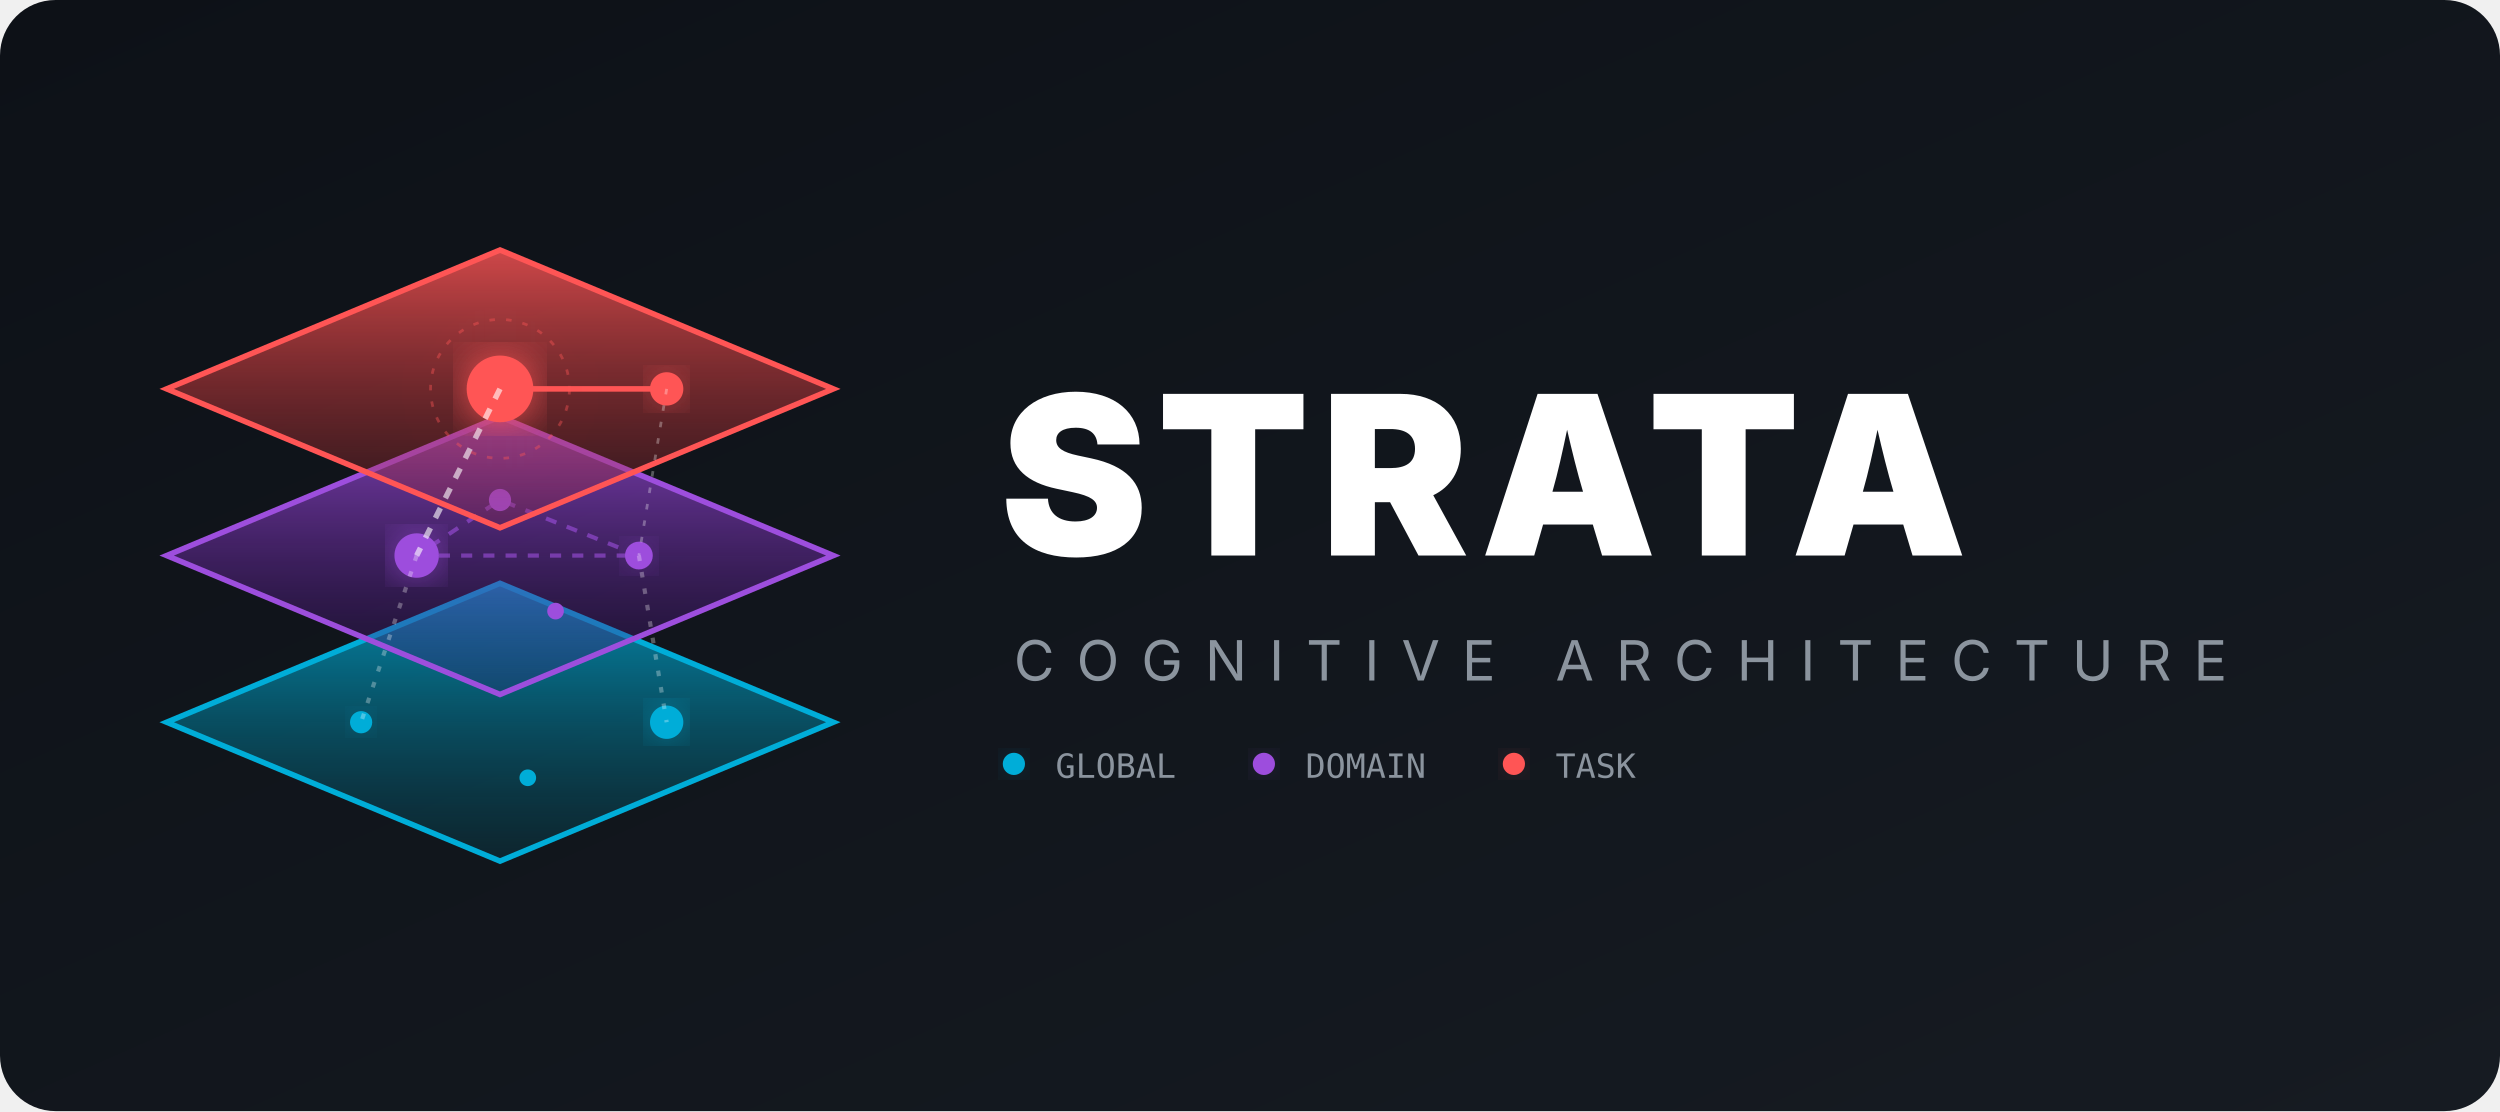
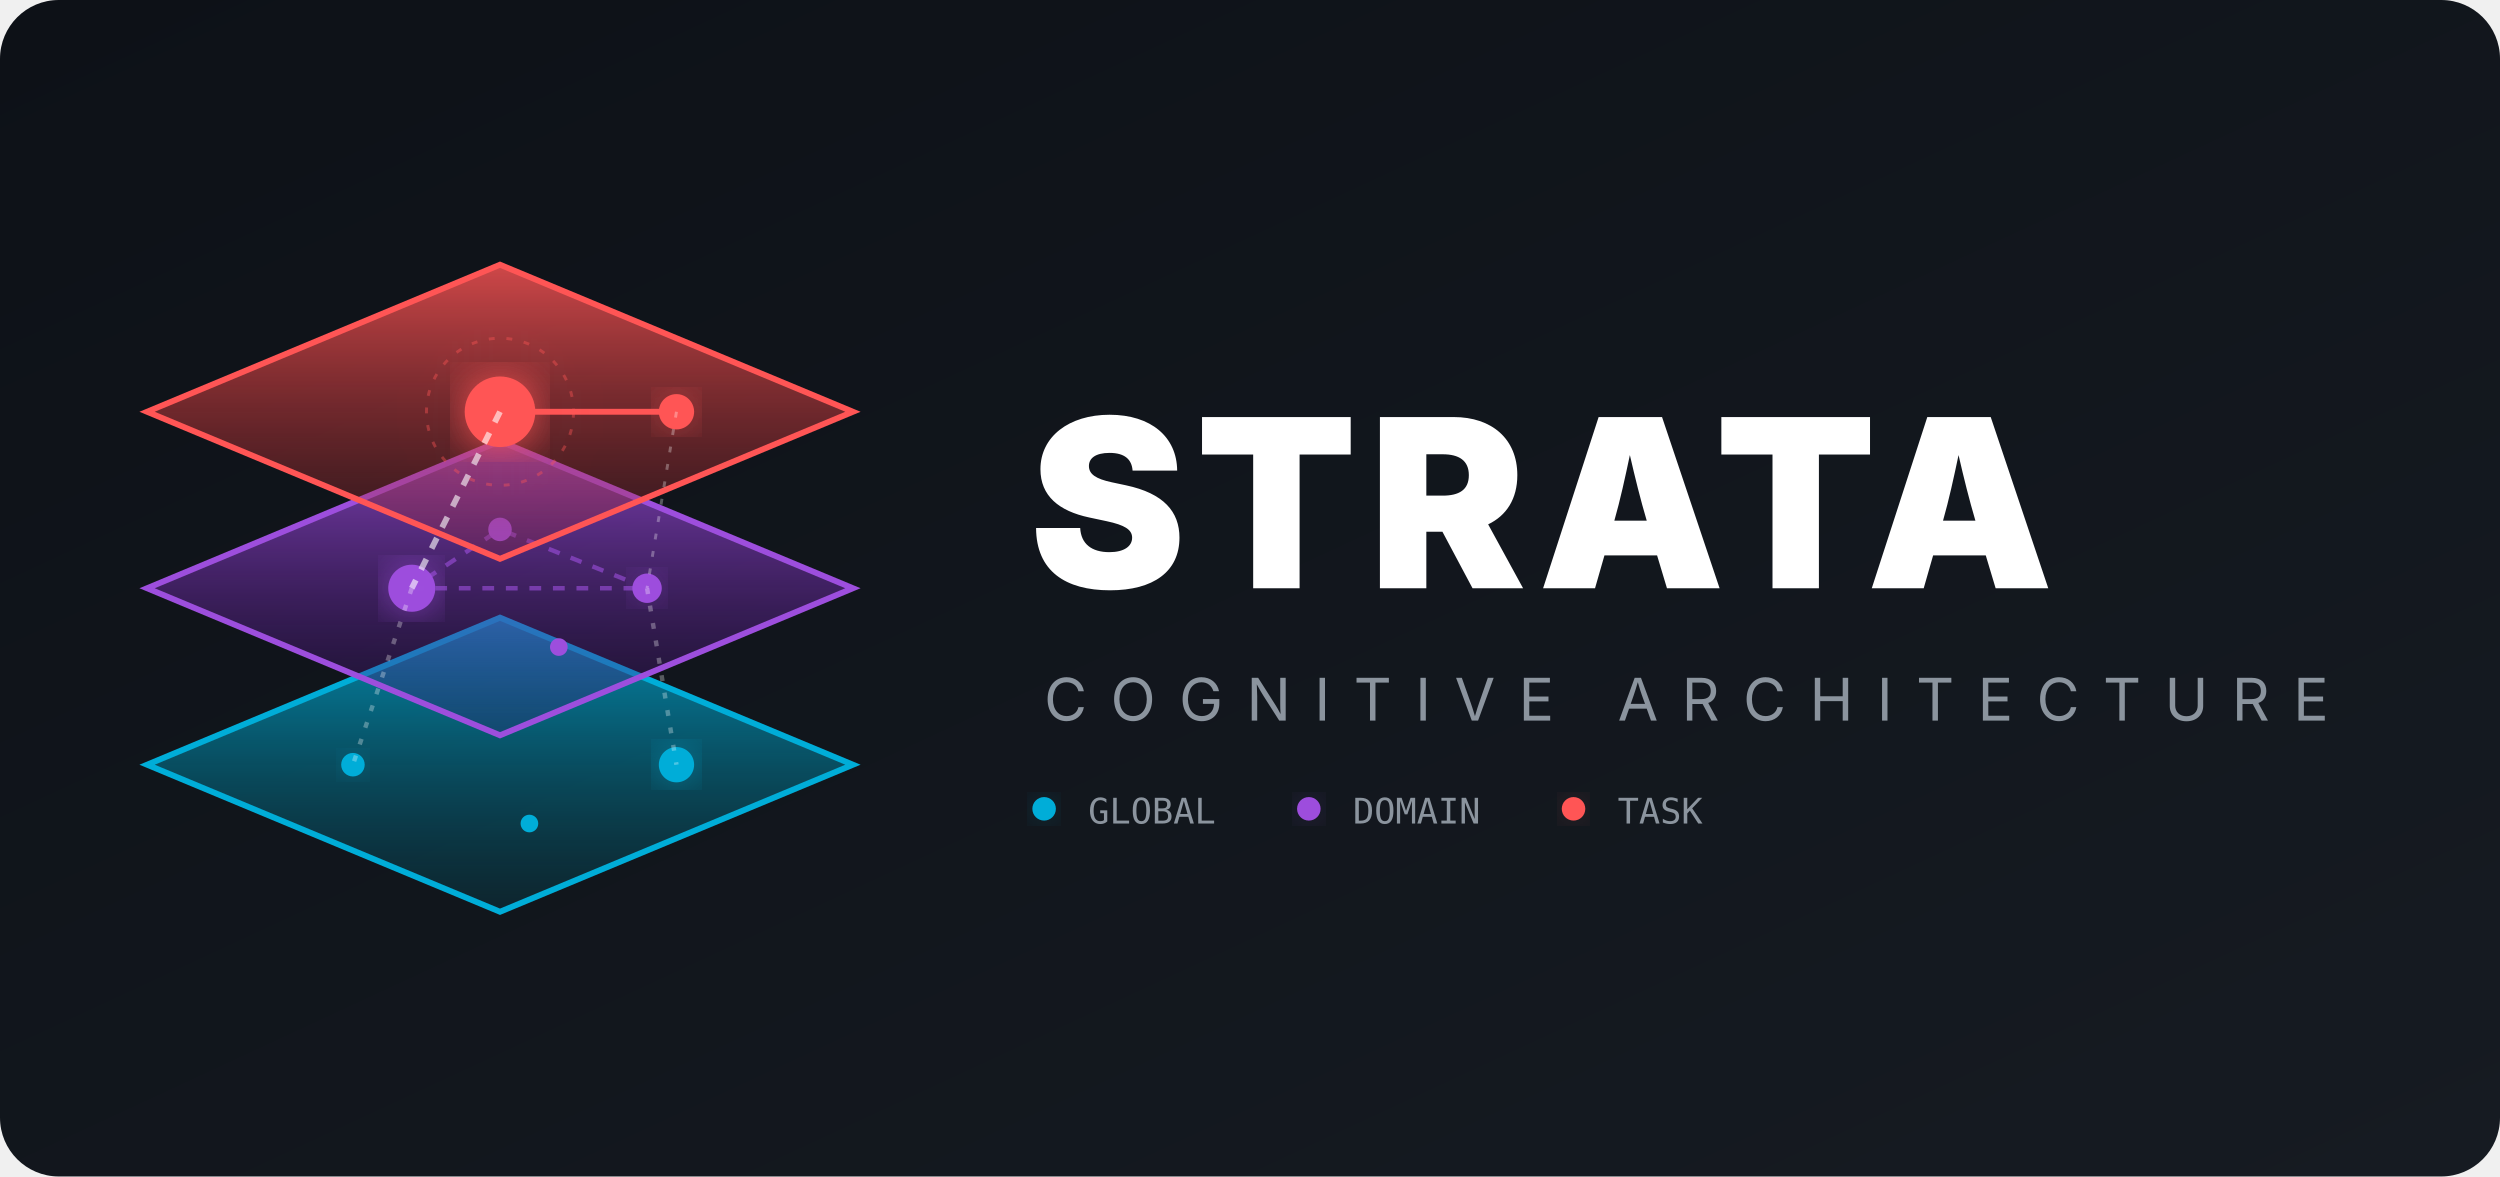
- <svg xmlns="http://www.w3.org/2000/svg" viewBox="0 0 900 400" width="900" height="400">
+ <svg xmlns="http://www.w3.org/2000/svg" viewBox="0 0 850 400" width="850" height="400">
  <defs>
    <linearGradient id="bg" x1="0%" y1="0%" x2="100%" y2="100%">
      <stop offset="0%" stop-color="#0d1117" />
      <stop offset="100%" stop-color="#161b22" />
    </linearGradient>
    <linearGradient id="tier1" x1="0%" y1="0%" x2="0%" y2="100%">
      <stop offset="0%" stop-color="#00ADD8" stop-opacity="0.8" />
      <stop offset="100%" stop-color="#005f73" stop-opacity="0.2" />
    </linearGradient>
    <linearGradient id="tier2" x1="0%" y1="0%" x2="0%" y2="100%">
      <stop offset="0%" stop-color="#9d4edd" stop-opacity="0.8" />
      <stop offset="100%" stop-color="#3c096c" stop-opacity="0.2" />
    </linearGradient>
    <linearGradient id="tier3" x1="0%" y1="0%" x2="0%" y2="100%">
      <stop offset="0%" stop-color="#ff5555" stop-opacity="0.8" />
      <stop offset="100%" stop-color="#9b2226" stop-opacity="0.2" />
    </linearGradient>
    <filter id="glow" x="-20%" y="-20%" width="140%" height="140%">
      <feGaussianBlur stdDeviation="8" result="blur" />
      <feMerge>
        <feMergeNode in="blur" />
        <feMergeNode in="SourceGraphic" />
      </feMerge>
    </filter>
    <filter id="textGlow" x="-20%" y="-20%" width="140%" height="140%">
      <feGaussianBlur stdDeviation="3" result="blur" />
      <feMerge>
        <feMergeNode in="blur" />
        <feMergeNode in="SourceGraphic" />
      </feMerge>
    </filter>
  </defs>
  <rect width="100%" height="100%" fill="url(#bg)" rx="20" />
-   <g transform="translate(180, 220)">
+   <g transform="translate(170, 220)">
    <path d="M 0,90 L 120,40 L 0,-10 L -120,40 Z" fill="url(#tier1)" stroke="#00ADD8" stroke-width="2" />
    <circle cx="-50" cy="40" r="4" fill="#00ADD8" filter="url(#glow)" />
    <circle cx="60" cy="40" r="6" fill="#00ADD8" filter="url(#glow)" />
    <circle cx="10" cy="60" r="3" fill="#00ADD8" />
    <path d="M 0,30 L 120,-20 L 0,-70 L -120,-20 Z" fill="url(#tier2)" stroke="#9d4edd" stroke-width="2" />
    <circle cx="-30" cy="-20" r="8" fill="#9d4edd" filter="url(#glow)" />
    <circle cx="50" cy="-20" r="5" fill="#9d4edd" filter="url(#glow)" />
    <circle cx="0" cy="-40" r="4" fill="#9d4edd" />
    <circle cx="20" cy="0" r="3" fill="#9d4edd" />
    <path d="M -30,-20 L 50,-20 L 0,-40 Z" fill="none" stroke="#9d4edd" stroke-width="1.5" stroke-dasharray="4,4" opacity="0.6" />
    <path d="M -30,-20 L -50,40" fill="none" stroke="#ffffff" stroke-opacity="0.3" stroke-width="1.5" stroke-dasharray="2,4" />
    <path d="M 50,-20 L 60,40" fill="none" stroke="#ffffff" stroke-opacity="0.3" stroke-width="1.5" stroke-dasharray="2,4" />
    <path d="M 0,-30 L 120,-80 L 0,-130 L -120,-80 Z" fill="url(#tier3)" stroke="#ff5555" stroke-width="2" />
    <circle cx="0" cy="-80" r="12" fill="#ff5555" filter="url(#glow)" />
    <circle cx="60" cy="-80" r="6" fill="#ff5555" filter="url(#glow)" />
    <path d="M 0,-80 L 60,-80" fill="none" stroke="#ff5555" stroke-width="2" />
    <path d="M 0,-80 L -30,-20" fill="none" stroke="#ffffff" stroke-opacity="0.6" stroke-width="2" stroke-dasharray="4,4" />
    <path d="M 60,-80 L 50,-20" fill="none" stroke="#ffffff" stroke-opacity="0.3" stroke-width="1" stroke-dasharray="2,4" />
    <circle cx="0" cy="-80" r="25" fill="none" stroke="#ff5555" stroke-width="1" opacity="0.4" stroke-dasharray="2,4" filter="url(#glow)" />
  </g>
-   <g transform="translate(360, 200)">
+   <g transform="translate(350, 200)">
    <text x="0" y="0" font-family="'Inter', -apple-system, sans-serif" font-weight="900" font-size="80" fill="#ffffff" letter-spacing="4">STRATA</text>
    <text x="5" y="45" font-family="'Inter', -apple-system, monospace" font-weight="400" font-size="20" fill="#8b949e" letter-spacing="8">COGNITIVE ARCHITECTURE</text>
    <g transform="translate(5, 80)">
      <circle cx="0" cy="-5" r="4" fill="#00ADD8" filter="url(#glow)" />
      <text x="15" y="0" font-family="monospace" font-size="12" fill="#8b949e">GLOBAL</text>
      <circle cx="90" cy="-5" r="4" fill="#9d4edd" filter="url(#glow)" />
      <text x="105" y="0" font-family="monospace" font-size="12" fill="#8b949e">DOMAIN</text>
      <circle cx="180" cy="-5" r="4" fill="#ff5555" filter="url(#glow)" />
      <text x="195" y="0" font-family="monospace" font-size="12" fill="#8b949e">TASK</text>
    </g>
  </g>
</svg>
